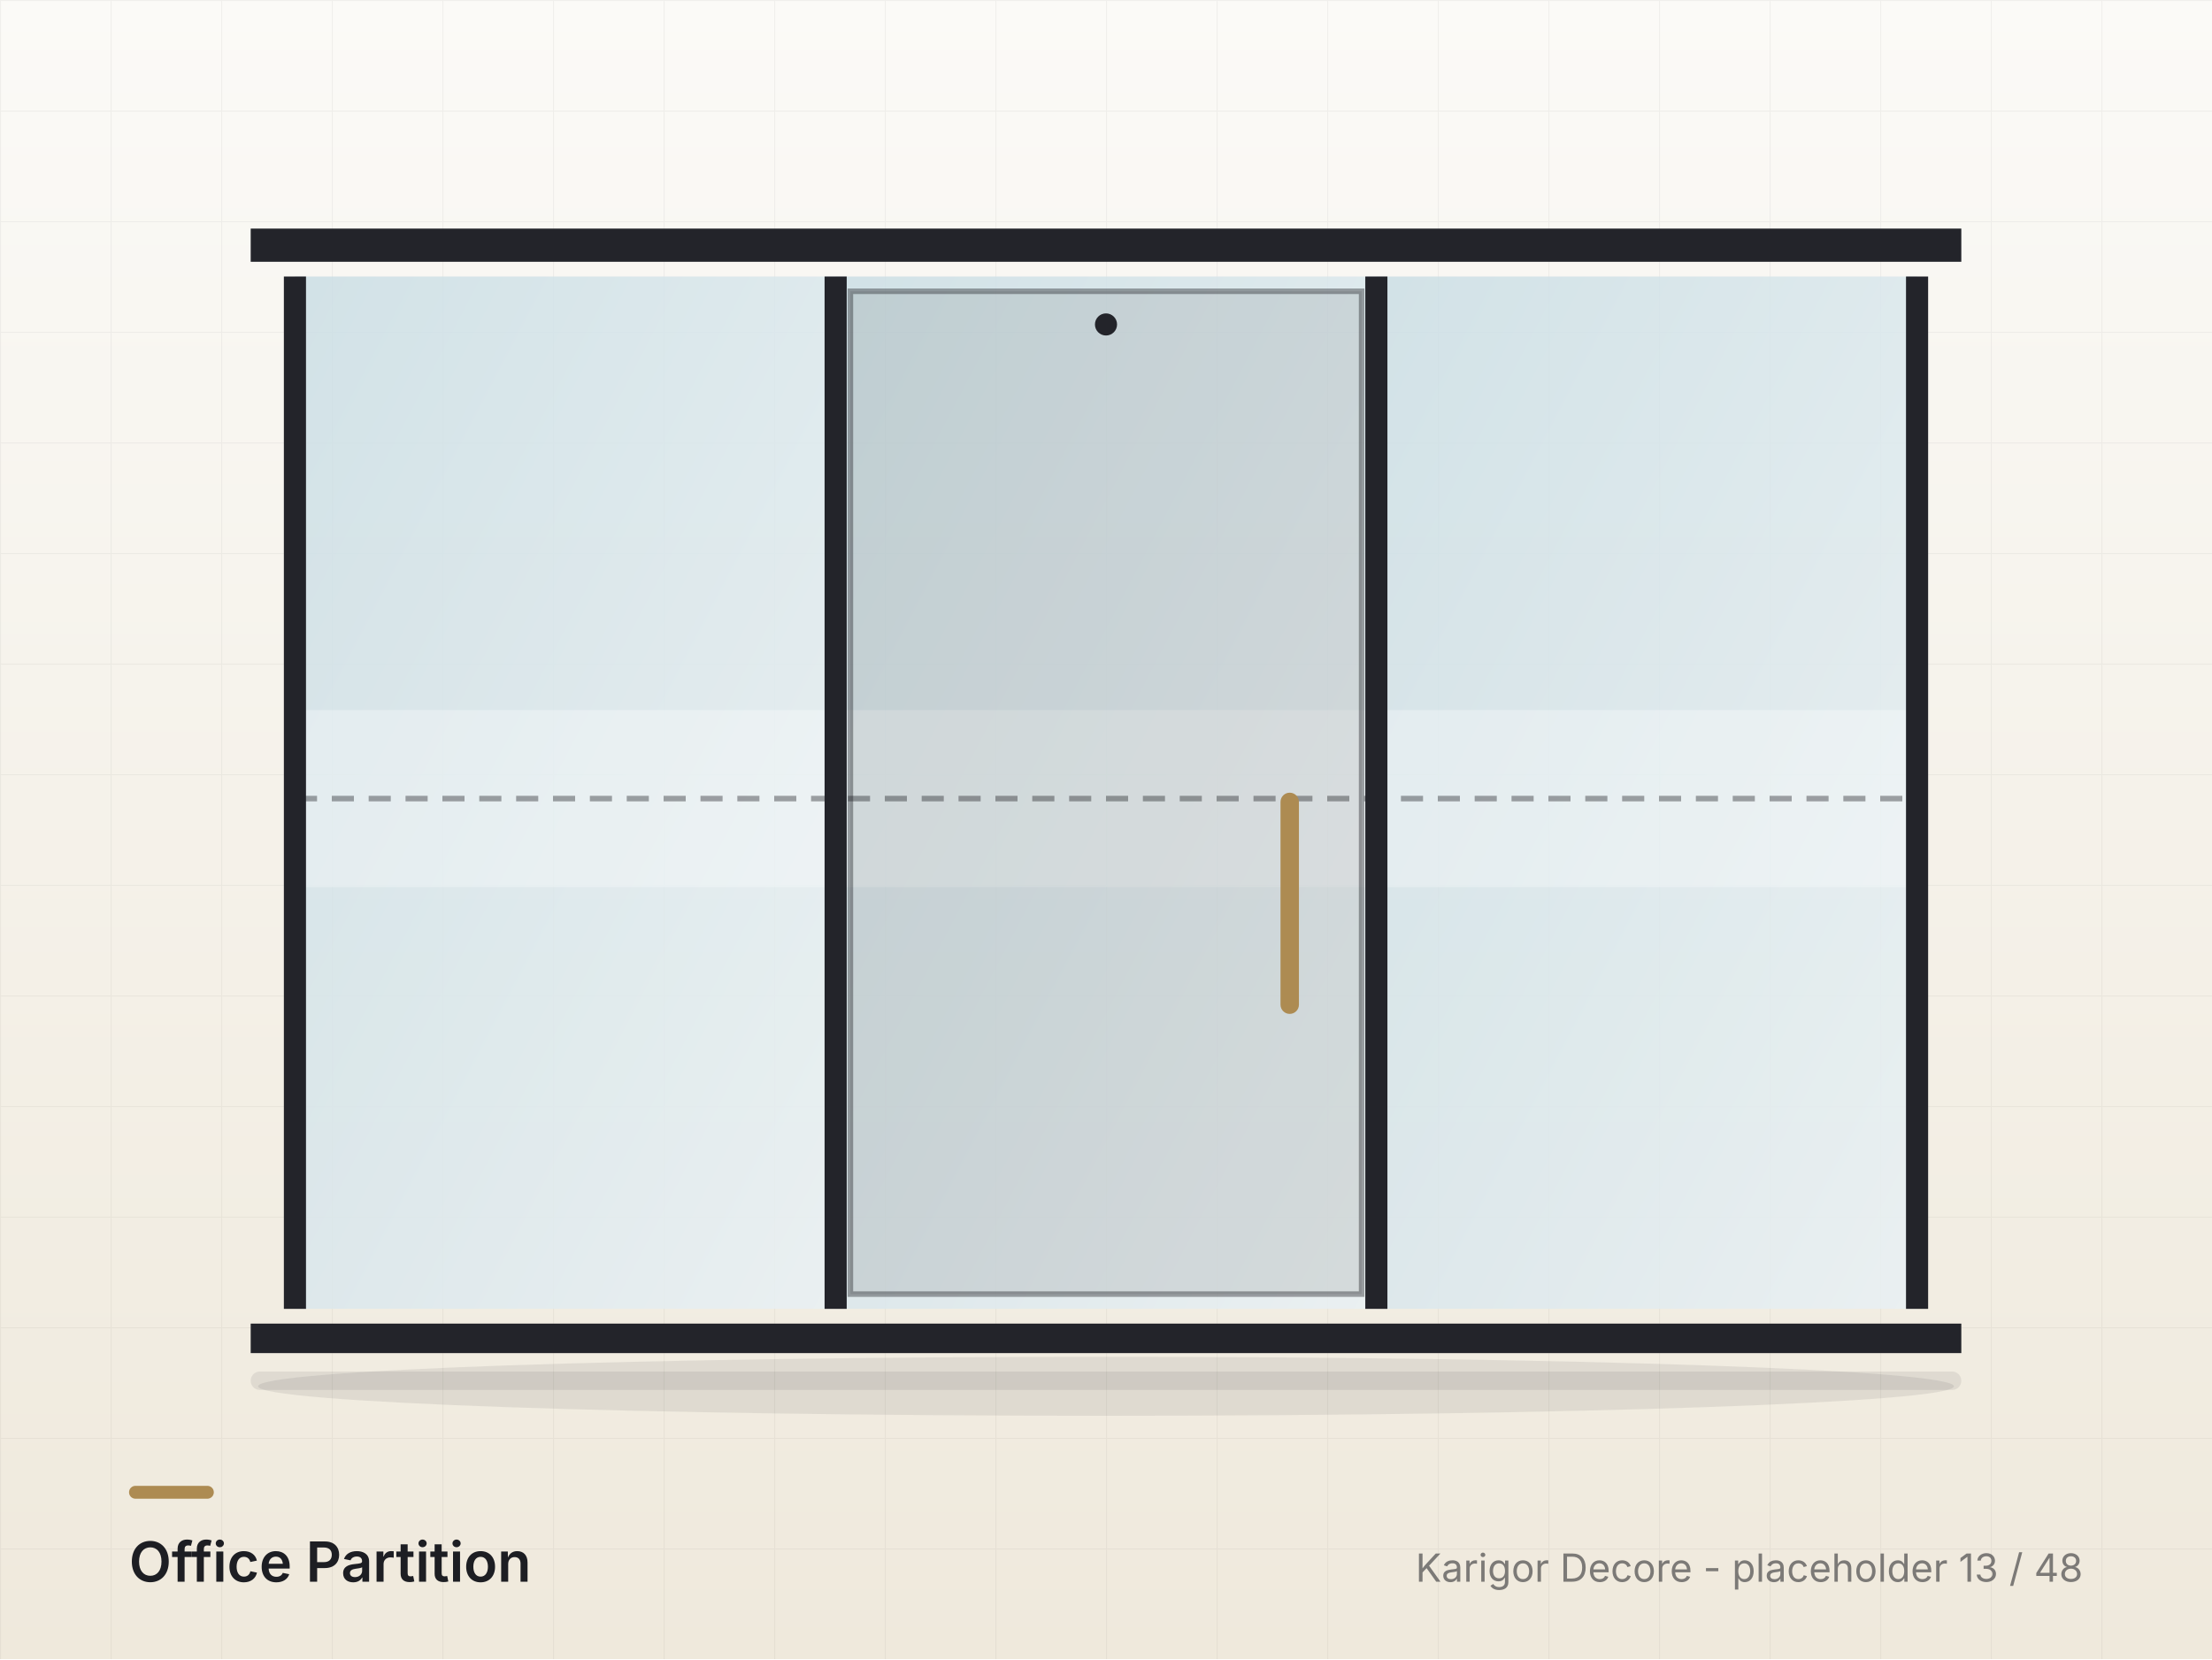
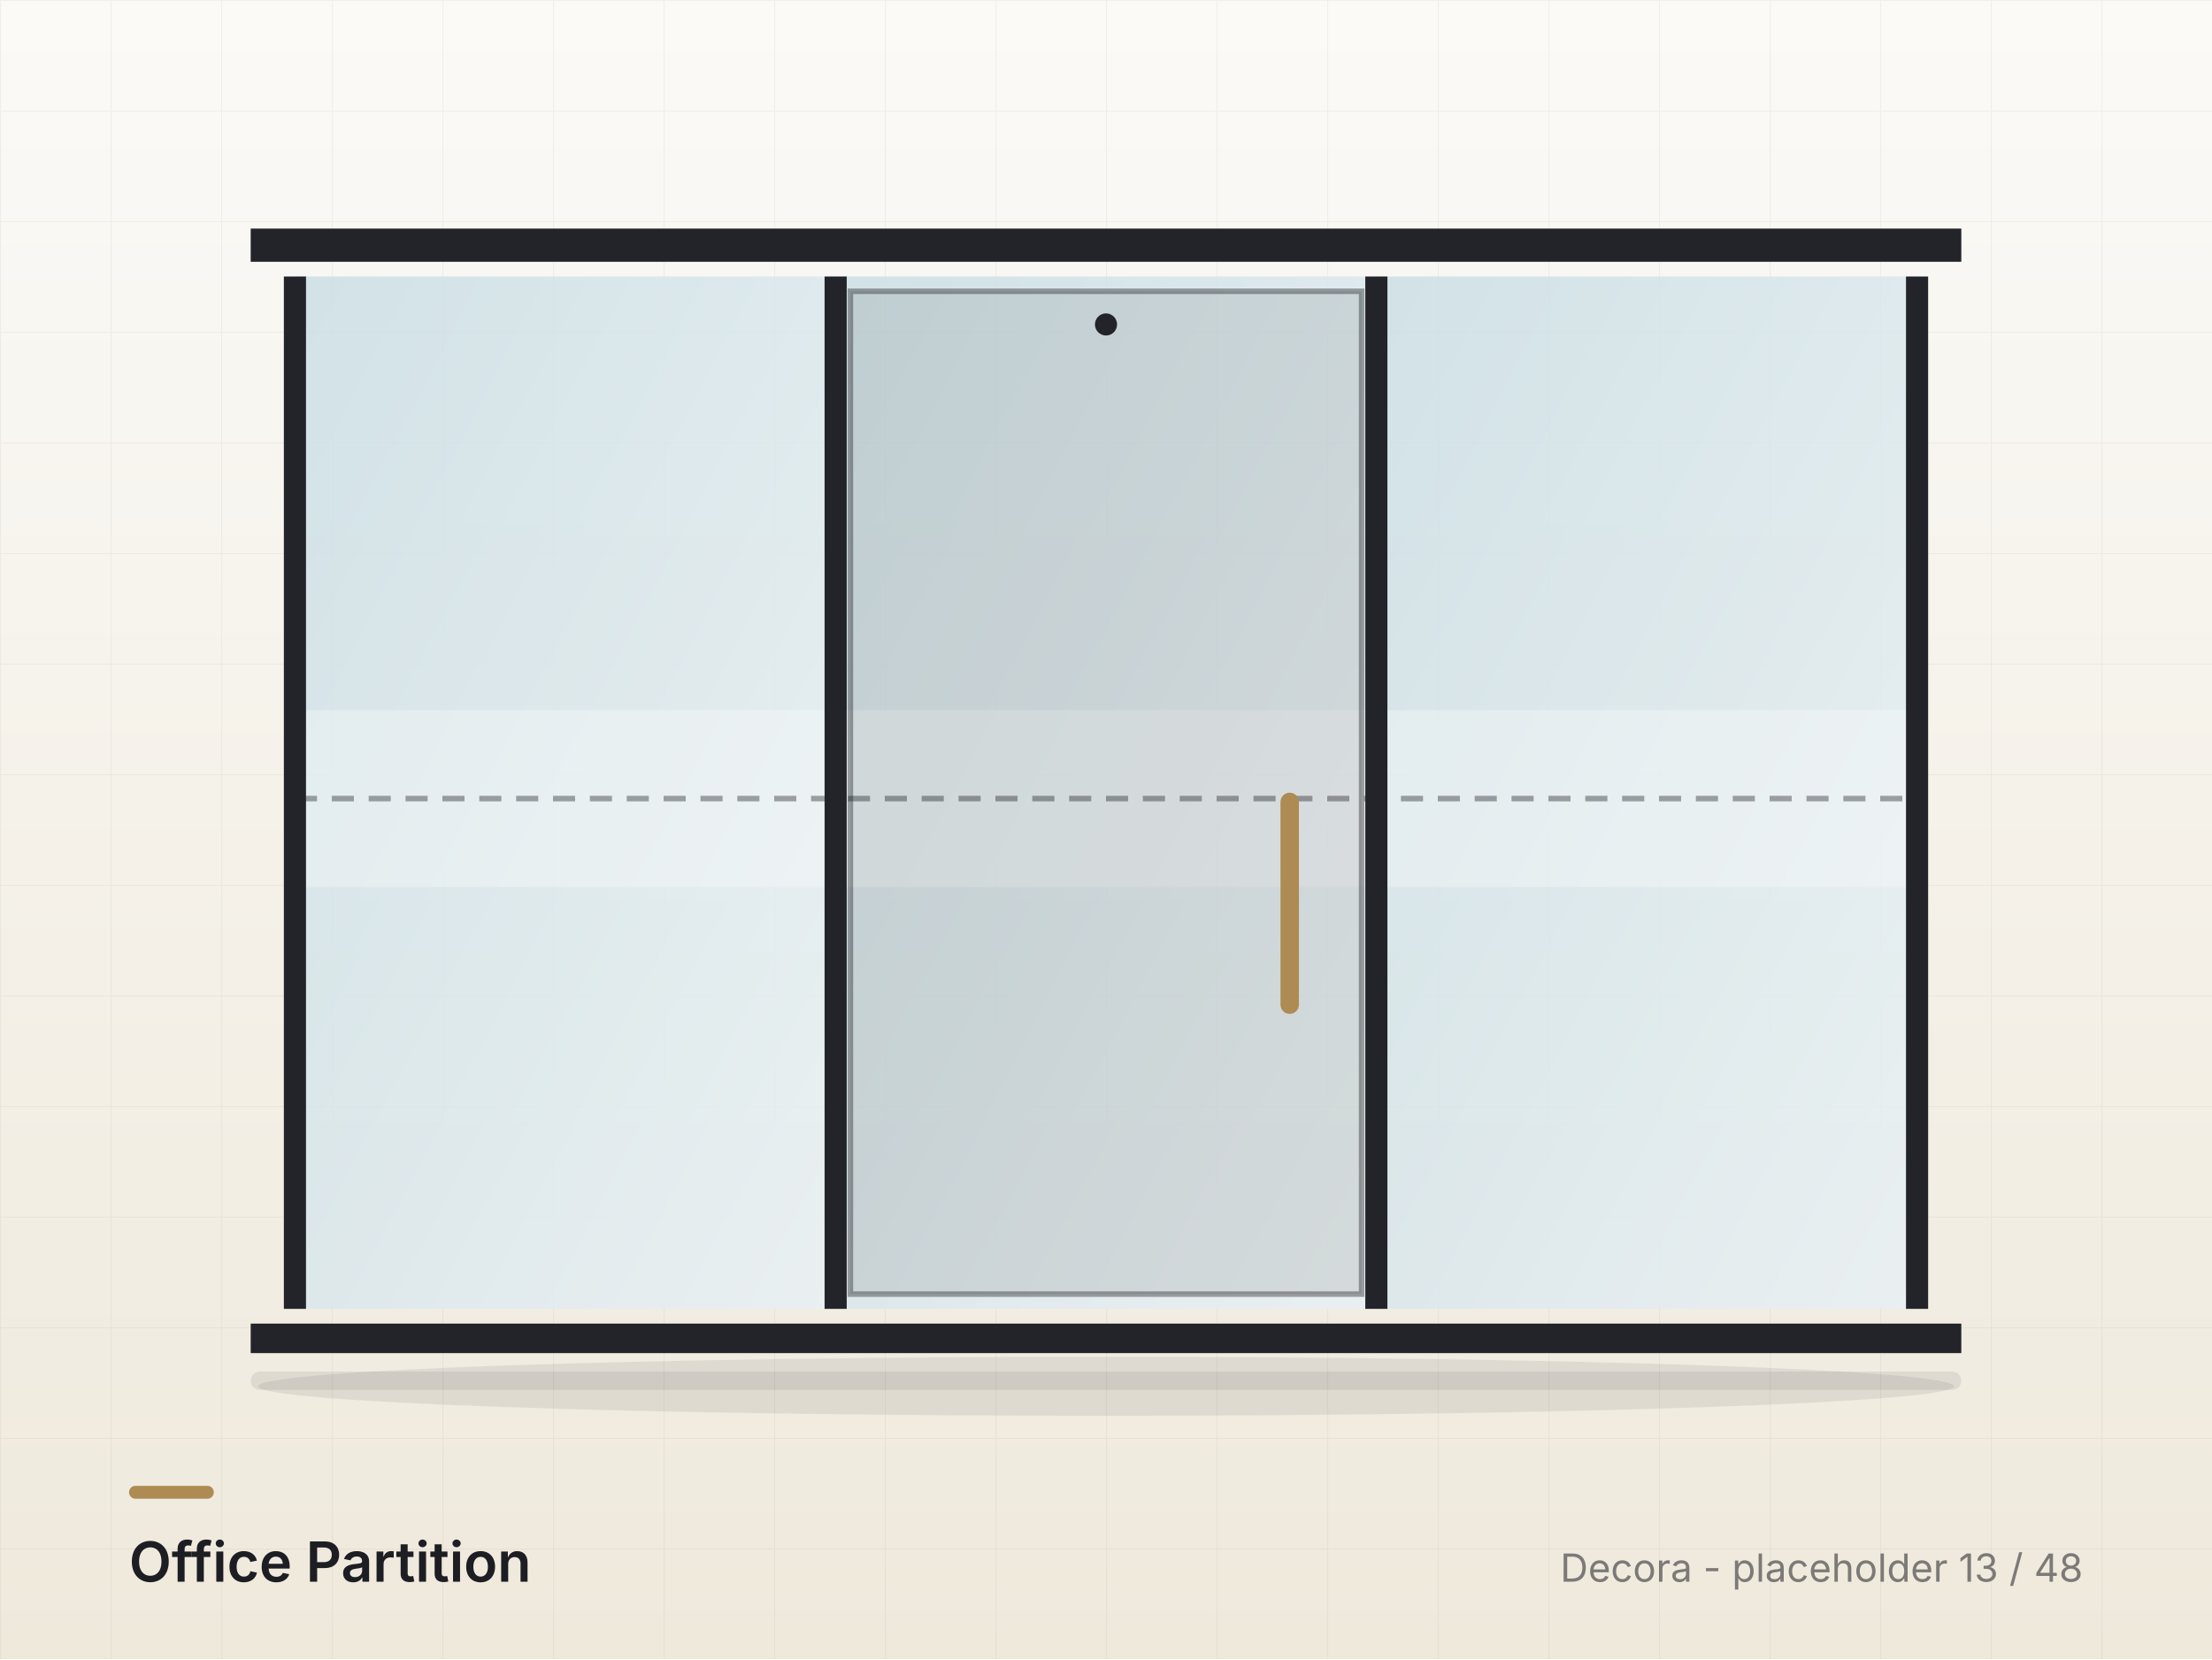
- <svg xmlns="http://www.w3.org/2000/svg" viewBox="0 0 1200 900" width="1200" height="900" role="img" aria-label="Office Partition - Karigor Decore placeholder image">
+ <svg xmlns="http://www.w3.org/2000/svg" viewBox="0 0 1200 900" width="1200" height="900" role="img" aria-label="Office Partition - Decora placeholder image">
  <defs>
    <linearGradient id="bg" x1="0" y1="0" x2="0" y2="1">
      <stop offset="0" stop-color="#fbfaf7" />
      <stop offset="1" stop-color="#efe9dc" />
    </linearGradient>
    <linearGradient id="glassGrad" x1="0" y1="0" x2="1" y2="1">
      <stop offset="0" stop-color="rgba(203,222,229,0.85)" />
      <stop offset="1" stop-color="rgba(233,241,244,0.85)" />
    </linearGradient>
    <pattern id="grid" width="60" height="60" patternUnits="userSpaceOnUse">
      <path d="M60 0H0V60" fill="none" stroke="rgba(22,23,27,0.05)" stroke-width="1" />
    </pattern>
  </defs>
  <rect width="1200" height="900" fill="url(#bg)" />
  <rect width="1200" height="900" fill="url(#grid)" />
  <ellipse cx="600" cy="752" rx="460" ry="16" fill="rgba(22,23,27,0.08)" />
  <rect x="160" y="150" width="293.333" height="560" rx="0" fill="url(#glassGrad)" />
  <rect x="453.333" y="150" width="293.333" height="560" rx="0" fill="url(#glassGrad)" />
  <rect x="746.667" y="150" width="293.333" height="560" rx="0" fill="url(#glassGrad)" />
  <rect x="160" y="385.2" width="880" height="96" fill="rgba(255,255,255,0.3)" />
  <line x1="160" y1="433.2" x2="1040" y2="433.2" stroke="rgba(22,23,27,0.38)" stroke-width="3" stroke-dasharray="12 8" />
  <rect x="461.333" y="158" width="277.333" height="544" fill="rgba(22,23,27,0.10)" stroke="rgba(22,23,27,0.38)" stroke-width="3" />
  <rect x="694.667" y="430" width="10" height="120" rx="5" fill="#ad8b52" />
  <circle cx="600" cy="176" r="6" fill="#23242a" />
  <rect x="154" y="150" width="12" height="560" fill="#23242a" />
  <rect x="447.333" y="150" width="12" height="560" fill="#23242a" />
  <rect x="740.667" y="150" width="12" height="560" fill="#23242a" />
  <rect x="1034" y="150" width="12" height="560" fill="#23242a" />
  <rect x="136" y="124" width="928" height="18" fill="#23242a" />
  <rect x="136" y="718" width="928" height="16" fill="#23242a" />
  <rect x="136" y="744" width="928" height="10" rx="5" fill="rgba(22,23,27,0.08)" />
  <g font-family="'Sora','Inter',system-ui,sans-serif">
    <rect x="70" y="806" width="46" height="7" rx="3.5" fill="#ad8b52" />
    <text x="70" y="858" font-size="30" font-weight="600" fill="#1d1e23">Office Partition</text>
-     <text x="1130" y="858" font-size="21" fill="rgba(29,30,35,0.55)" text-anchor="end">Karigor Decore - placeholder 13 / 48</text>
+     <text x="1130" y="858" font-size="21" fill="rgba(29,30,35,0.55)" text-anchor="end">Decora - placeholder 13 / 48</text>
  </g>
</svg>
